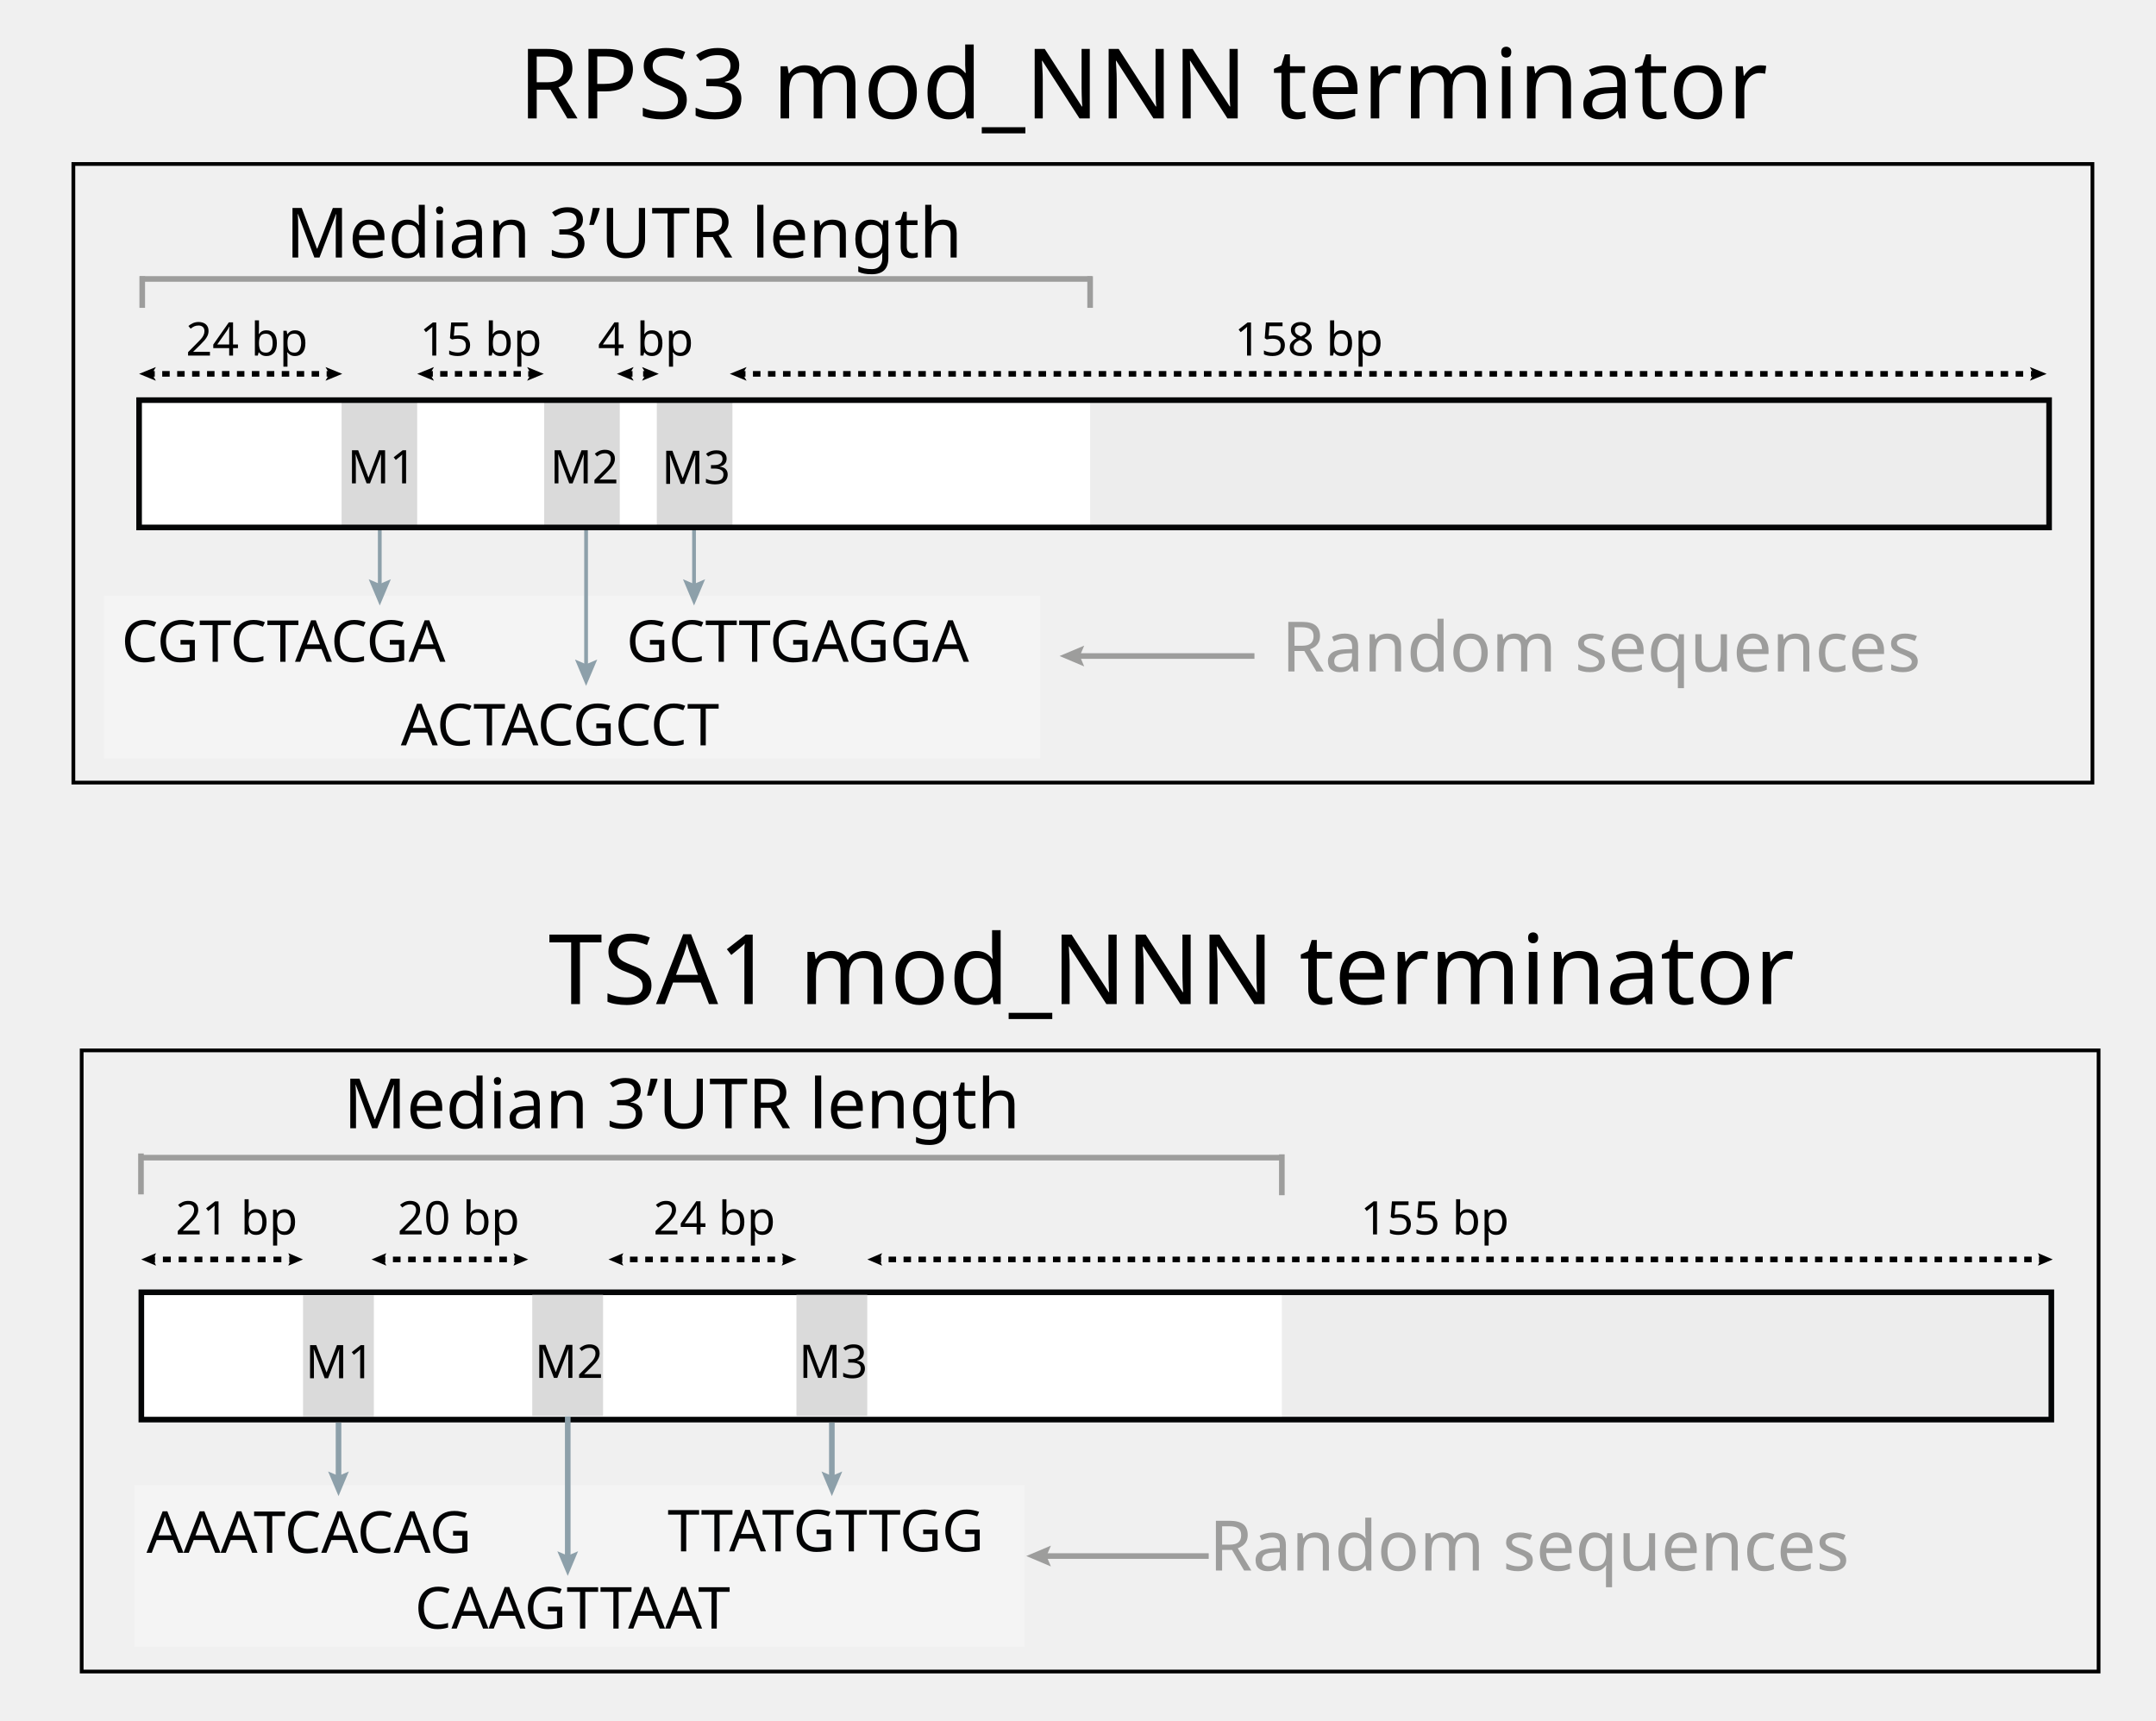
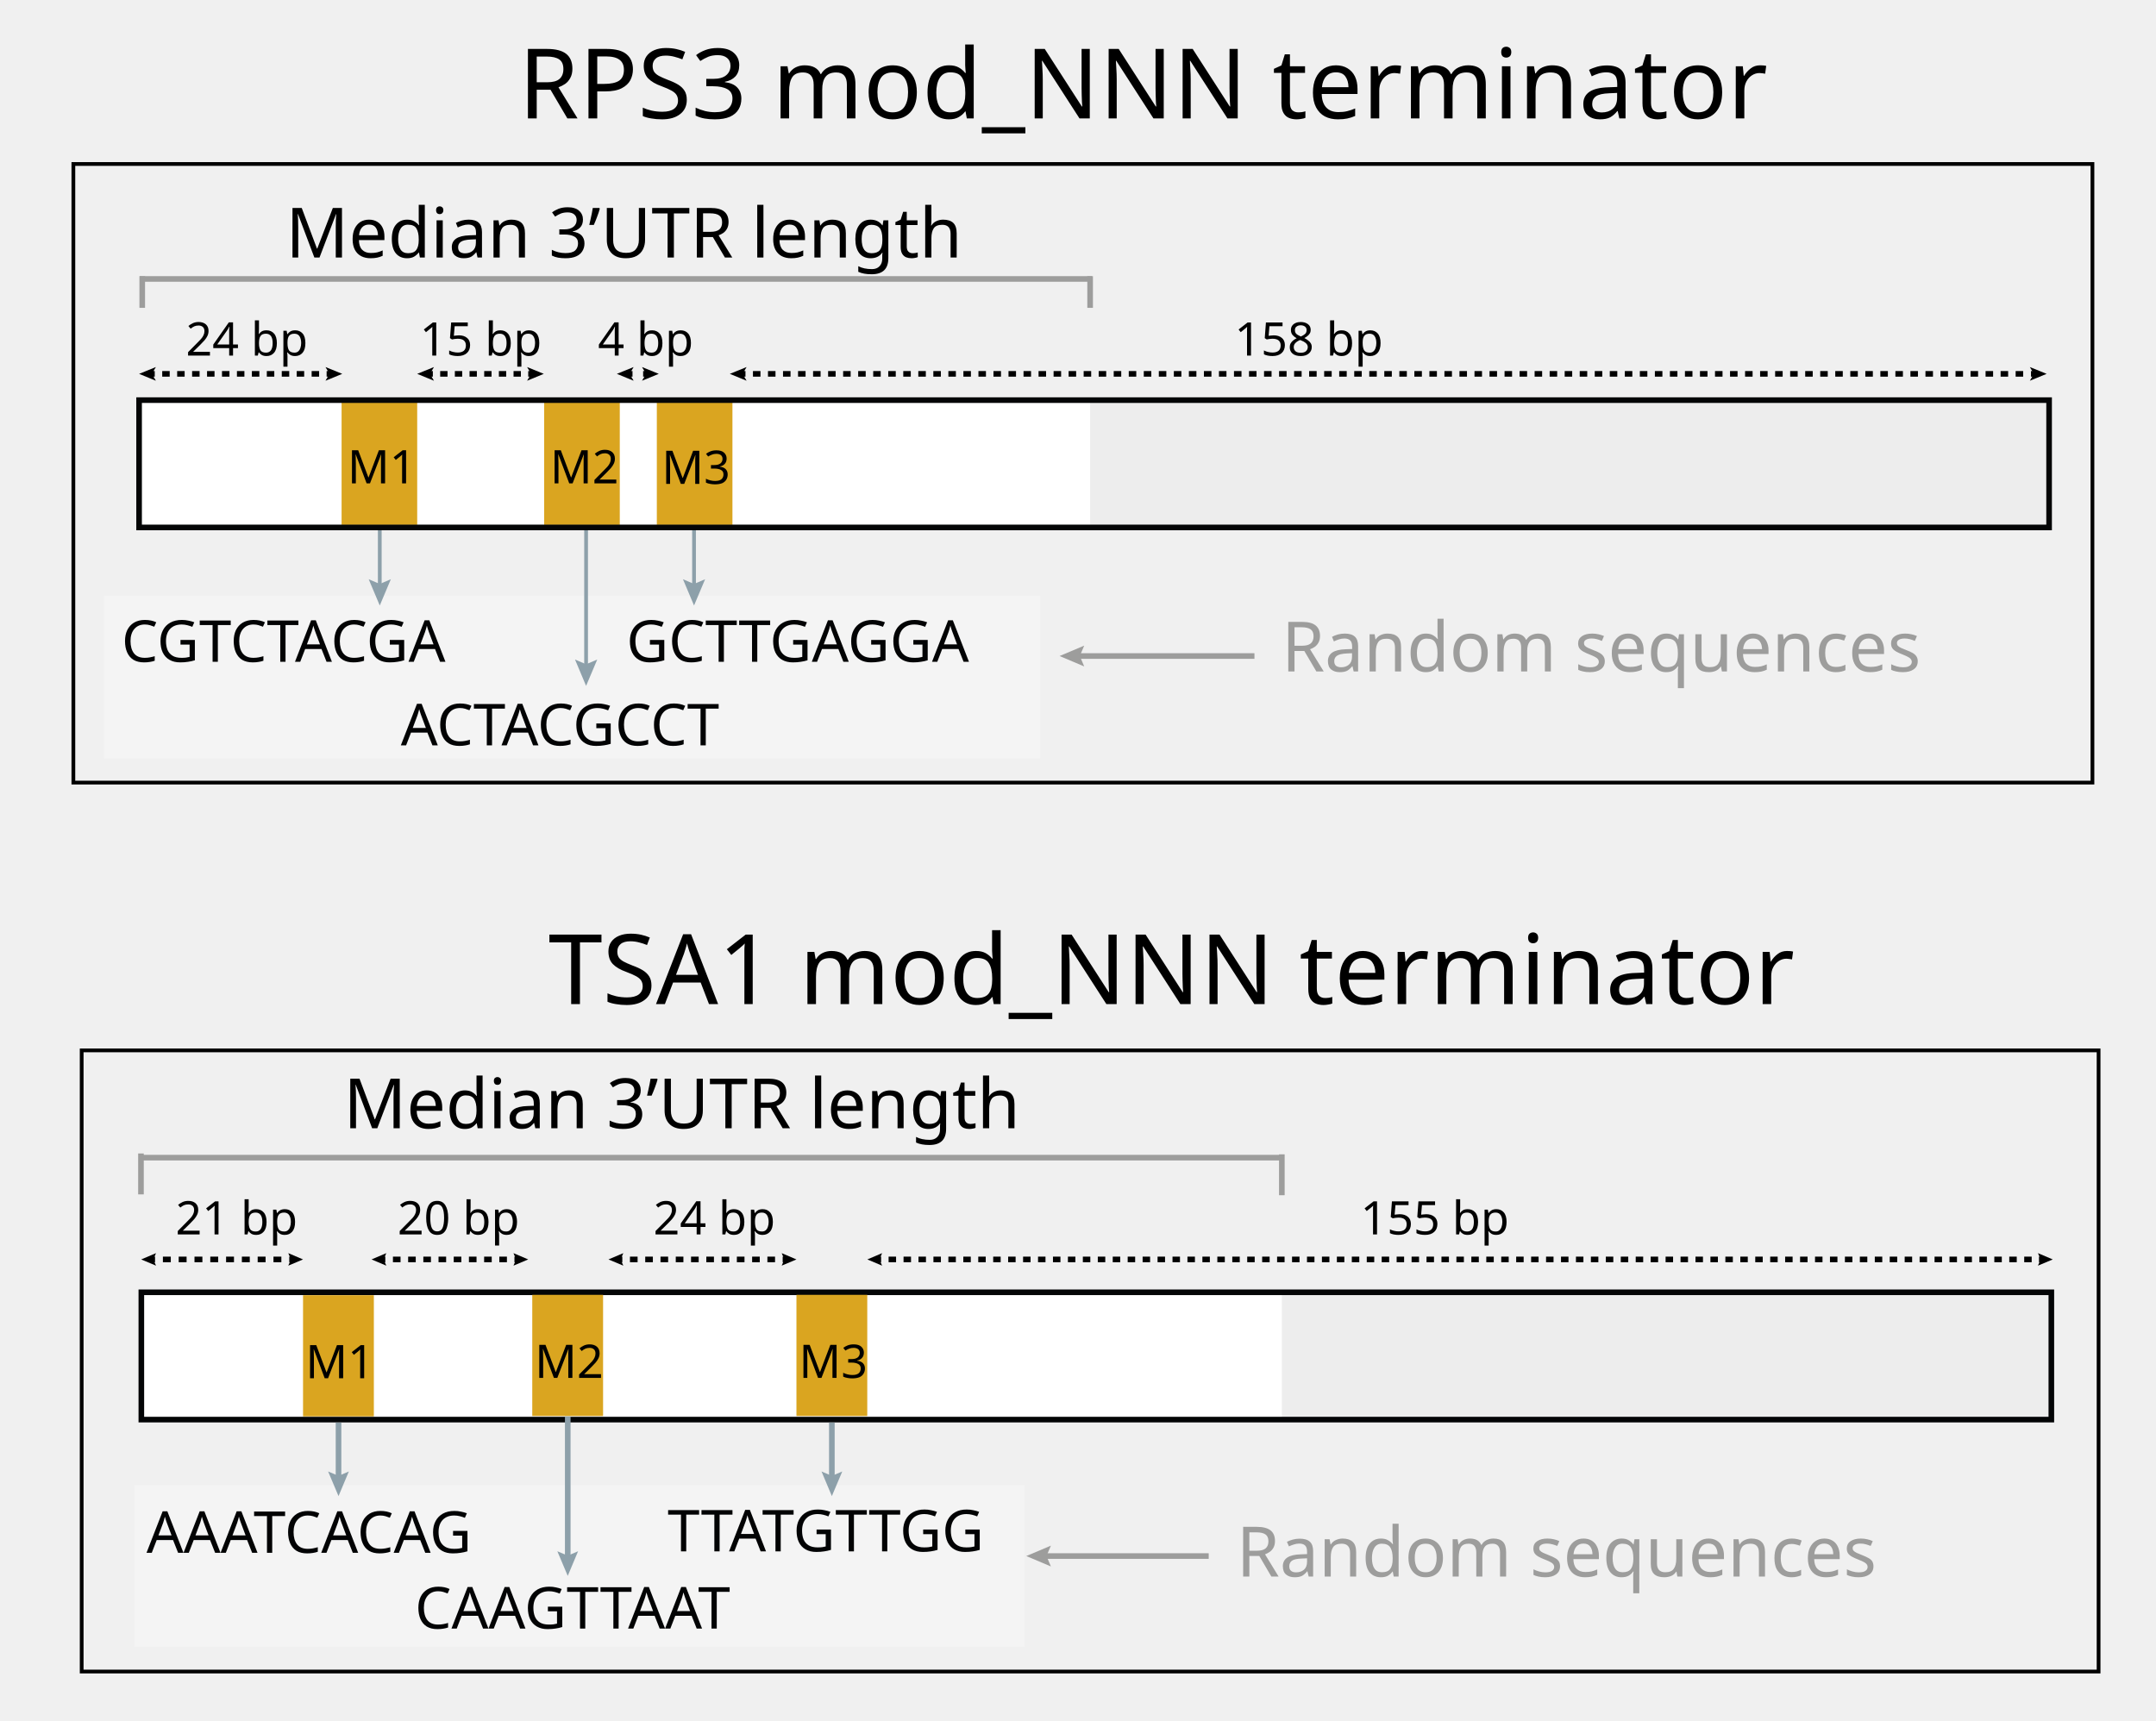
<svg xmlns="http://www.w3.org/2000/svg" version="1.1" id="Layer_1" x="0px" y="0px" viewBox="0 0 288 229.87" style="enable-background:new 0 0 288 229.87;" xml:space="preserve">
  <defs id="defs1188">
	

	
</defs>
  <style type="text/css" id="style833">
	.st0{fill:#FFFFFF;}
	.st1{fill:#EDEDED;}
	.st2{fill:none;stroke:#040506;stroke-width:0.75;stroke-miterlimit:10;}
	.st3{fill:#F4F4F4;}
	.st4{fill:none;stroke:#000000;stroke-width:0.5;stroke-miterlimit:10;}
	.st5{fill:#DADADA;}
	.st6{font-family:'Arial-BoldMT';}
	.st7{font-size:6.191px;}
	.st8{fill:none;stroke:#8DA0AA;stroke-width:0.5;stroke-miterlimit:10;}
	.st9{fill:#8DA0AA;}
	.st10{fill:#020304;}
	.st11{font-family:'ArialMT';}
	.st12{font-size:7.739px;}
	.st13{fill:none;stroke:#000000;stroke-width:0.75;stroke-miterlimit:10;}
	.st14{fill:none;stroke:#000000;stroke-width:0.75;stroke-miterlimit:10;stroke-dasharray:0.998,0.998;}
	.st15{fill:none;stroke:#000000;stroke-width:0.75;stroke-miterlimit:10;stroke-dasharray:0.98,0.98;}
	.st16{fill:none;stroke:#000000;stroke-width:0.75;stroke-miterlimit:10;stroke-dasharray:1.004,1.004;}
	.st17{font-size:13px;}
	.st18{fill:#9D9D9C;}
	.st19{font-size:9.286px;}
	.st20{fill:none;stroke:#9D9D9C;stroke-width:0.75;stroke-miterlimit:10;}
	.st21{fill:none;stroke:#8DA0AA;stroke-width:0.75;stroke-miterlimit:10;}
	.st22{fill:none;stroke:#000000;stroke-width:0.75;stroke-miterlimit:10;stroke-dasharray:1.055,1.055;}
	.st23{font-size:6.191px;}
	.st24{fill:none;stroke:#000000;stroke-width:0.75;stroke-miterlimit:10;stroke-dasharray:0.998,0.998;}
	.st25{fill:none;stroke:#000000;stroke-width:0.75;stroke-miterlimit:10;stroke-dasharray:1.015,1.015;}
	.st26{fill:none;stroke:#000000;stroke-width:0.75;stroke-miterlimit:10;stroke-dasharray:1.02,1.02;}
	.st27{font-size:9.299px;}
</style>
  <rect x="18.88" y="172.66" class="st0" width="254.8" height="17.01" id="rect835" />
  <rect x="171.23" y="172.66" class="st1" width="102.79" height="17.01" id="rect837" />
  <rect x="18.88" y="172.66" class="st2" width="255.14" height="17.01" id="rect839" />
  <rect x="13.86" y="79.63" class="st3" width="125.1" height="21.7" id="rect841" />
  <rect x="9.8" y="21.91" class="st4" width="269.71" height="82.65" id="rect843" />
  <rect x="18.58" y="53.46" class="st0" width="254.8" height="17.01" id="rect845" />
-   <rect x="45.63" y="53.8" class="st5" width="10.1" height="16.34" id="rect847" />
+   <rect x="45.63" y="53.8" class="st5" width="10.1" height="16.34" id="rect847" style="fill:#daa520;fill-opacity:1.0" />
  <text transform="matrix(1 0 0 1 46.4242 64.5775)" class="st6 st7" id="text849">M1</text>
  <g id="g859">
    <g id="g857">
      <line class="st8" x1="78.29" y1="70.79" x2="78.29" y2="89.25" id="line851" />
      <g id="g855">
        <polygon class="st9" points="76.81,88.12 78.29,88.75 79.78,88.12 78.29,91.64    " id="polygon853" />
      </g>
    </g>
  </g>
  <g id="g869">
    <g id="g867">
      <line class="st8" x1="92.71" y1="70.79" x2="92.71" y2="78.51" id="line861" />
      <g id="g865">
        <polygon class="st9" points="91.23,77.39 92.71,78.02 94.19,77.39 92.71,80.9    " id="polygon863" />
      </g>
    </g>
  </g>
  <g id="g873">
    <text transform="matrix(1 0 0 1 16.2305 88.4216)" class="st10 st11 st12" id="text871">CGTCTACGA</text>
  </g>
  <g id="g883">
    <g id="g881">
      <line class="st8" x1="50.73" y1="70.79" x2="50.73" y2="78.51" id="line875" />
      <g id="g879">
        <polygon class="st9" points="49.25,77.39 50.73,78.02 52.21,77.39 50.73,80.9    " id="polygon877" />
      </g>
    </g>
  </g>
  <g id="g887">
    <text transform="matrix(1 0 0 1 53.544 99.5839)" class="st10 st11 st12" id="text885">ACTACGCCT</text>
  </g>
  <g id="g891">
    <text transform="matrix(1 0 0 1 83.6748 88.4216)" class="st10 st11 st12" id="text889">GCTTGAGGA</text>
  </g>
  <g id="g909">
    <g id="g907">
      <line class="st13" x1="20.17" y1="49.95" x2="20.67" y2="49.95" id="line893" />
      <line class="st14" x1="21.67" y1="49.95" x2="43.13" y2="49.95" id="line895" />
      <line class="st13" x1="43.63" y1="49.95" x2="44.13" y2="49.95" id="line897" />
      <g id="g901">
        <polygon points="18.58,49.95 20.82,50.87 20.29,49.95 20.82,49.04    " id="polygon899" />
      </g>
      <g id="g905">
        <polygon points="45.72,49.95 43.48,50.87 44.01,49.95 43.48,49.04    " id="polygon903" />
      </g>
    </g>
  </g>
  <text transform="matrix(1 0 0 1 24.8251 47.5069)" class="st11 st7" id="text911">24 bp</text>
  <g id="g929">
    <g id="g927">
      <line class="st13" x1="57.32" y1="49.95" x2="57.82" y2="49.95" id="line913" />
      <line class="st15" x1="58.8" y1="49.95" x2="70.07" y2="49.95" id="line915" />
      <line class="st13" x1="70.56" y1="49.95" x2="71.06" y2="49.95" id="line917" />
      <g id="g921">
        <polygon points="55.73,49.95 57.97,50.87 57.44,49.95 57.97,49.04    " id="polygon919" />
      </g>
      <g id="g925">
        <polygon points="72.64,49.95 70.41,50.87 70.94,49.95 70.41,49.04    " id="polygon923" />
      </g>
    </g>
  </g>
  <text transform="matrix(1 0 0 1 56.0707 47.5069)" class="st11 st7" id="text931">15 bp</text>
  <g id="g947">
    <g id="g945">
      <line class="st13" x1="83.99" y1="49.95" x2="84.49" y2="49.95" id="line933" />
      <line class="st13" x1="85.91" y1="49.95" x2="86.41" y2="49.95" id="line935" />
      <g id="g939">
        <polygon points="82.4,49.95 84.64,50.87 84.11,49.95 84.64,49.04    " id="polygon937" />
      </g>
      <g id="g943">
        <polygon points="88,49.95 85.76,50.87 86.3,49.95 85.76,49.04    " id="polygon941" />
      </g>
    </g>
  </g>
  <text transform="matrix(1 0 0 1 79.8714 47.5069)" class="st11 st7" id="text949">4 bp</text>
  <g id="g967">
    <g id="g965">
      <line class="st13" x1="99.08" y1="49.95" x2="99.58" y2="49.95" id="line951" />
      <line class="st16" x1="100.58" y1="49.95" x2="270.8" y2="49.95" id="line953" />
      <line class="st13" x1="271.3" y1="49.95" x2="271.8" y2="49.95" id="line955" />
      <g id="g959">
        <polygon points="97.49,49.95 99.73,50.87 99.2,49.95 99.73,49.04    " id="polygon957" />
      </g>
      <g id="g963">
        <polygon points="273.39,49.95 271.15,50.87 271.68,49.95 271.15,49.04    " id="polygon961" />
      </g>
    </g>
  </g>
  <g id="g971">
    <text transform="matrix(1 0 0 1 164.9081 47.5069)" class="st11 st7" id="text969">158 bp</text>
  </g>
  <text class="st11 st17" id="text973" x="152.692" y="15.821" style="text-align:center;text-anchor:middle">RPS3 mod_NNN terminator</text>
  <text transform="matrix(1 0 0 1 171.1864 89.7138)" class="st18 st11 st19" id="text977">Random sequences</text>
  <g id="g987">
    <g id="g985">
      <line class="st20" x1="143.78" y1="87.65" x2="167.57" y2="87.65" id="line979" />
      <g id="g983">
        <polygon class="st18" points="144.83,89.04 144.24,87.65 144.83,86.26 141.54,87.65    " id="polygon981" />
      </g>
    </g>
  </g>
-   <rect x="72.69" y="53.8" class="st5" width="10.1" height="16.34" id="rect989" />
+   <rect x="72.69" y="53.8" class="st5" width="10.1" height="16.34" id="rect989" style="fill:#daa520;fill-opacity:1.0" />
  <g id="g993">
    <text transform="matrix(1 0 0 1 73.4906 64.5775)" class="st6 st7" id="text991">M2</text>
  </g>
-   <rect x="87.74" y="53.8" class="st5" width="10.1" height="16.34" id="rect995" />
+   <rect x="87.74" y="53.8" class="st5" width="10.1" height="16.34" id="rect995" style="fill:#daa520;fill-opacity:1.0" />
  <g id="g999">
    <text transform="matrix(1 0 0 1 88.3998 64.6508)" class="st6 st7" id="text997">M3</text>
  </g>
  <g id="g1003">
    <text transform="matrix(1 0 0 1 38.1644 34.4091)" class="st11 st19" id="text1001">Median 3’UTR length</text>
  </g>
  <line class="st20" x1="19" y1="41.13" x2="19" y2="36.9" id="line1005" />
  <line class="st20" x1="145.62" y1="41.13" x2="145.62" y2="36.9" id="line1007" />
  <line class="st20" x1="145.86" y1="37.27" x2="18.66" y2="37.27" id="line1009" />
  <rect x="145.62" y="53.46" class="st1" width="128.1" height="17.01" id="rect1011" />
  <rect x="18.58" y="53.46" class="st2" width="255.14" height="17.01" id="rect1013" />
  <rect x="17.95" y="198.42" class="st3" width="118.91" height="21.61" id="rect1015" />
  <rect x="10.91" y="140.34" class="st4" width="269.42" height="82.99" id="rect1017" />
  <g id="g1027">
    <g id="g1025">
      <line class="st21" x1="75.84" y1="189.23" x2="75.84" y2="208.31" id="line1019" />
      <g id="g1023">
        <polygon class="st9" points="74.45,207.26 75.84,207.85 77.22,207.26 75.84,210.55    " id="polygon1021" />
      </g>
    </g>
  </g>
  <g id="g1037">
    <g id="g1035">
      <line class="st21" x1="111.12" y1="190.07" x2="111.12" y2="197.65" id="line1029" />
      <g id="g1033">
        <polygon class="st9" points="109.74,196.6 111.12,197.19 112.51,196.6 111.12,199.89    " id="polygon1031" />
      </g>
    </g>
  </g>
  <g id="g1041">
    <text transform="matrix(1 0 0 1 19.5714 207.4672)" class="st10 st11 st12" id="text1039">AAATCACAG</text>
  </g>
  <g id="g1051">
    <g id="g1049">
      <line class="st21" x1="45.22" y1="190.07" x2="45.22" y2="197.65" id="line1043" />
      <g id="g1047">
        <polygon class="st9" points="43.83,196.6 45.22,197.19 46.6,196.6 45.22,199.89    " id="polygon1045" />
      </g>
    </g>
  </g>
  <g id="g1055">
    <text transform="matrix(1 0 0 1 55.4181 217.5864)" class="st10 st11 st12" id="text1053">CAAGTTAAT</text>
  </g>
  <g id="g1059">
    <text transform="matrix(1 0 0 1 89.169 207.2758)" class="st10 st11 st12" id="text1057">TTATGTTGG</text>
  </g>
  <g id="g1077">
    <g id="g1075">
      <line class="st13" x1="20.21" y1="168.27" x2="20.71" y2="168.27" id="line1061" />
      <line class="st22" x1="21.76" y1="168.27" x2="38.11" y2="168.27" id="line1063" />
      <line class="st13" x1="38.64" y1="168.27" x2="39.14" y2="168.27" id="line1065" />
      <g id="g1069">
        <polygon points="20.84,169.1 20.48,168.27 20.84,167.43 18.86,168.27    " id="polygon1067" />
      </g>
      <g id="g1073">
        <polygon points="38.51,169.1 38.86,168.27 38.51,167.43 40.48,168.27    " id="polygon1071" />
      </g>
    </g>
  </g>
  <text transform="matrix(1 0 0 1 23.4477 164.9314)" class="st11 st23" id="text1079">21 bp</text>
  <text transform="matrix(1 0 0 1 53.0951 164.9295)" class="st11 st23" id="text1081">20 bp</text>
  <text transform="matrix(1 0 0 1 87.2709 164.9305)" class="st11 st23" id="text1083">24 bp</text>
  <g id="g1101">
    <g id="g1099">
      <line class="st13" x1="117.2" y1="168.27" x2="117.7" y2="168.27" id="line1085" />
      <line class="st24" x1="118.7" y1="168.27" x2="271.87" y2="168.27" id="line1087" />
      <line class="st13" x1="272.37" y1="168.27" x2="272.87" y2="168.27" id="line1089" />
      <g id="g1093">
        <polygon points="117.83,169.1 117.48,168.27 117.83,167.43 115.86,168.27    " id="polygon1091" />
      </g>
      <g id="g1097">
        <polygon points="272.23,169.1 272.59,168.27 272.23,167.43 274.21,168.27    " id="polygon1095" />
      </g>
    </g>
  </g>
  <text transform="matrix(1 0 0 1 181.7397 164.9305)" class="st11 st23" id="text1103">155 bp</text>
  <g id="g1121">
    <g id="g1119">
      <line class="st13" x1="50.97" y1="168.27" x2="51.47" y2="168.27" id="line1105" />
      <line class="st25" x1="52.49" y1="168.27" x2="68.21" y2="168.27" id="line1107" />
      <line class="st13" x1="68.72" y1="168.27" x2="69.22" y2="168.27" id="line1109" />
      <g id="g1113">
        <polygon points="51.6,169.1 51.25,168.27 51.6,167.43 49.63,168.27    " id="polygon1111" />
      </g>
      <g id="g1117">
        <polygon points="68.59,169.1 68.94,168.27 68.59,167.43 70.56,168.27    " id="polygon1115" />
      </g>
    </g>
  </g>
  <g id="g1139">
    <g id="g1137">
      <line class="st13" x1="82.63" y1="168.27" x2="83.13" y2="168.27" id="line1123" />
      <line class="st26" x1="84.15" y1="168.27" x2="104.04" y2="168.27" id="line1125" />
      <line class="st13" x1="104.55" y1="168.27" x2="105.05" y2="168.27" id="line1127" />
      <g id="g1131">
        <polygon points="83.26,169.1 82.91,168.27 83.26,167.43 81.28,168.27    " id="polygon1129" />
      </g>
      <g id="g1135">
        <polygon points="104.42,169.1 104.77,168.27 104.42,167.43 106.39,168.27    " id="polygon1133" />
      </g>
    </g>
  </g>
-   <text transform="matrix(1 0 0 1 161.5156 209.8299)" class="st18 st11 st27" id="text1141">Random sequences</text>
+   <text class="st18 st11 st27" id="text1141" x="165.156" y="210.639">Random sequences</text>
  <g id="g1151">
    <g id="g1149">
      <line class="st20" x1="139.33" y1="207.9" x2="161.46" y2="207.9" id="line1143" />
      <g id="g1147">
        <polygon class="st18" points="140.38,209.29 139.79,207.9 140.38,206.51 137.09,207.9    " id="polygon1145" />
      </g>
    </g>
  </g>
-   <rect x="40.48" y="173.05" class="st5" width="9.46" height="16.19" id="rect1153" />
+   <rect x="40.48" y="173.05" class="st5" width="9.46" height="16.19" id="rect1153" style="fill:#daa520;fill-opacity:1.0" />
  <g id="g1157">
    <text transform="matrix(1 0 0 1 40.8246 184.1414)" class="st6 st7" id="text1155">M1</text>
  </g>
-   <rect x="71.1" y="173" class="st5" width="9.46" height="16.19" id="rect1159" />
+   <rect x="71.1" y="173" class="st5" width="9.46" height="16.19" id="rect1159" style="fill:#daa520;fill-opacity:1.0" />
  <g id="g1163">
    <text transform="matrix(1 0 0 1 71.4448 184.1004)" class="st6 st7" id="text1161">M2</text>
  </g>
-   <rect x="106.39" y="173" class="st5" width="9.46" height="16.19" id="rect1165" />
+   <rect x="106.39" y="173" class="st5" width="9.46" height="16.19" id="rect1165" style="fill:#daa520;fill-opacity:1.0" />
  <g id="g1169">
    <text transform="matrix(1 0 0 1 106.7328 184.1004)" class="st6 st7" id="text1167">M3</text>
  </g>
  <line class="st20" x1="18.75" y1="154.67" x2="171.51" y2="154.67" id="line1171" />
  <line class="st20" x1="18.83" y1="159.58" x2="18.83" y2="154.11" id="line1173" />
  <line class="st20" x1="171.23" y1="159.69" x2="171.23" y2="154.23" id="line1175" />
  <g id="g1179">
    <text transform="matrix(1 0 0 1 45.8823 150.7449)" class="st11 st19" id="text1177">Median 3’UTR length</text>
  </g>
  <text class="st11 st17" id="text1181" style="text-align:center;text-anchor:middle;stroke-width:1" x="156.491" y="134.152">TSA1 mod_NNN terminator</text>
</svg>
